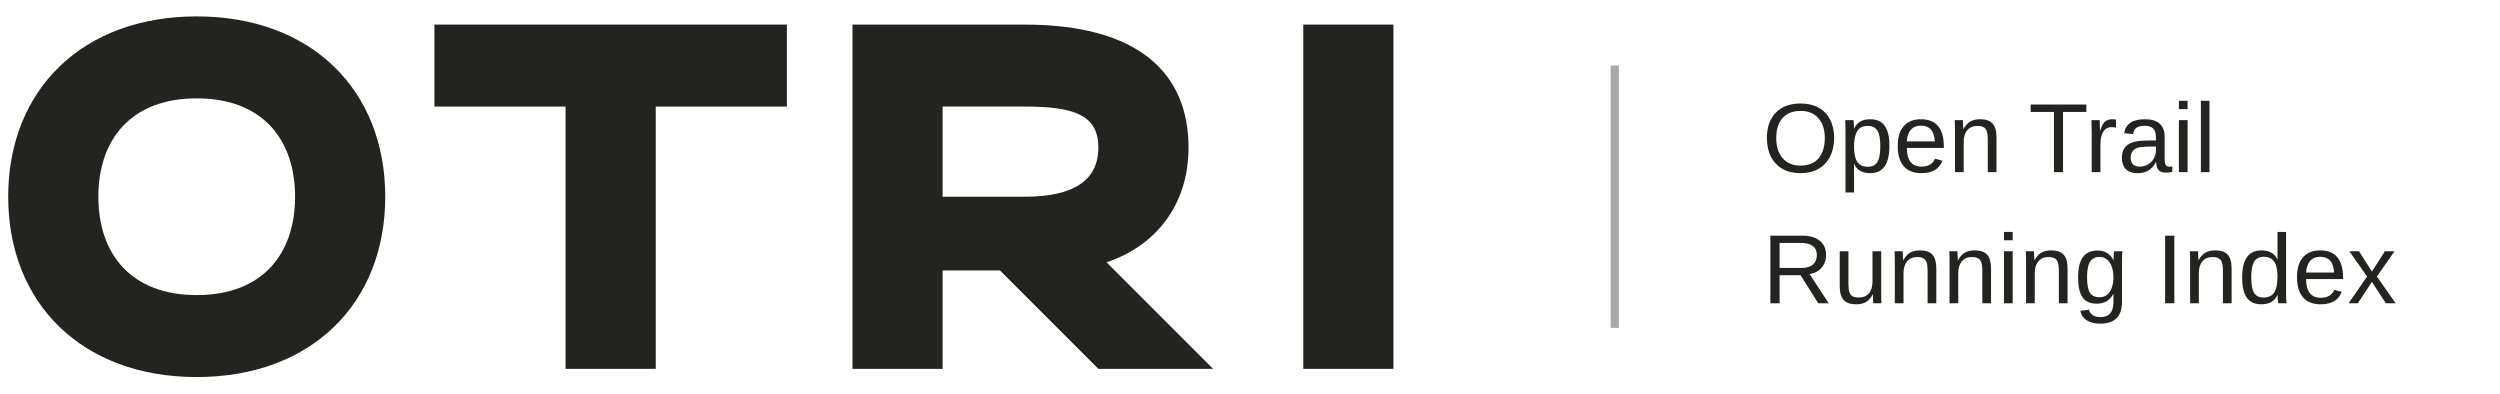
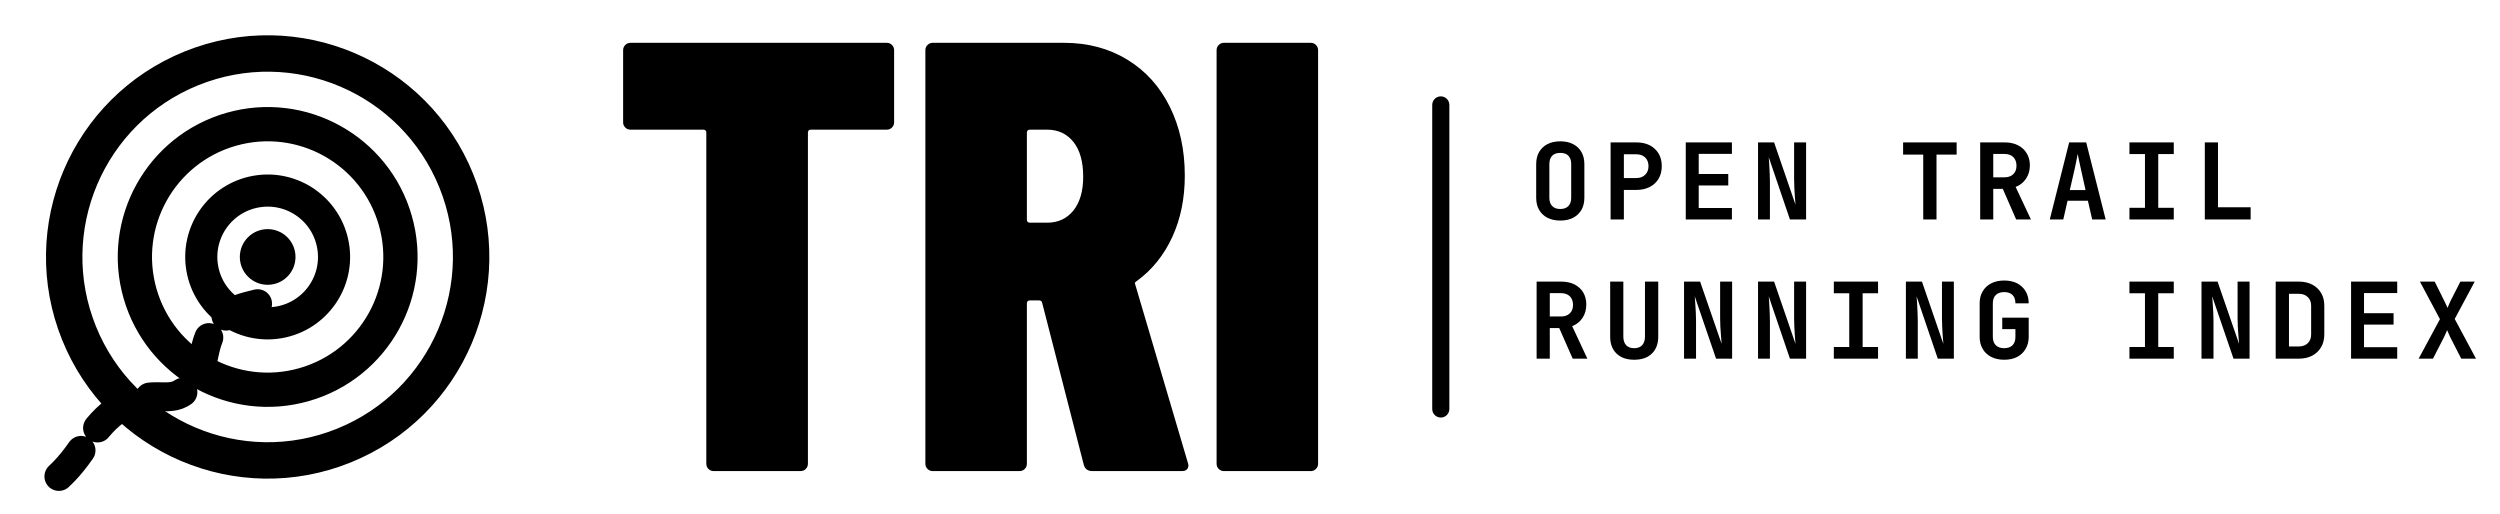
- <svg xmlns="http://www.w3.org/2000/svg" viewBox="0 0 305 48" width="305" height="48" role="img" aria-label="OTRI — Open Trail Running Index">
-   <path d="M24 2C10 2 1 11 1 24s9 22 23 22 23-9 23-22S38 2 24 2Zm0 10c8 0 12 5 12 12s-4 12-12 12-12-5-12-12 4-12 12-12Z" fill="#23231f" fill-rule="evenodd" />
-   <path d="M53 3h43v10H80v32H69V13H53Z" fill="#23231f" fill-rule="evenodd" />
-   <path d="M104 3h21c14 0 20 6 20 15 0 7-4 12-10 14l13 13h-14l-12-12h-7v12h-11V3Zm11 10v11h10c6 0 9-2 9-6s-3-5-9-5h-10Z" fill="#23231f" fill-rule="evenodd" />
-   <path d="M159 3h11v42h-11Z" fill="#23231f" fill-rule="evenodd" />
-   <path d="M197 8v32" stroke="#23231f" stroke-opacity=".4" />
-   <text x="215" y="21" font-family="Arial,sans-serif" font-size="12" fill="#23231f">Open Trail</text>
-   <text x="215" y="37" font-family="Arial,sans-serif" font-size="12" fill="#23231f">Running Index</text>
+ <svg xmlns="http://www.w3.org/2000/svg" viewBox="0 0 233.5 48" width="233.5" height="48" role="img" aria-label="OTRI — Open Trail Running Index">
+   <g transform="translate(1 0)">
+     <g transform="translate(0 0) scale(1)">
+       <circle cx="24" cy="24" r="19" fill="none" stroke="#000000" stroke-width="3.4" pathLength="360" stroke-dasharray="314 46" transform="rotate(158 24 24)" stroke-linecap="round" />
+       <circle cx="24" cy="24" r="12.4" fill="none" stroke="#000000" stroke-width="3.2" pathLength="360" stroke-dasharray="312 48" transform="rotate(164 24 24)" stroke-linecap="round" />
+       <circle cx="24" cy="24" r="6.2" fill="none" stroke="#000000" stroke-width="3" pathLength="360" stroke-dasharray="300 60" transform="rotate(170 24 24)" stroke-linecap="round" />
+       <path d="M4.5 44.5c2.6-2.4 3.2-5.2 6.4-6.8 3-1.5 4.1 0.4 6-1.8 1.7-2 0.6-4.4 3.1-6.3 1.6-1.2 3-1 4-1.6" fill="none" stroke="#000000" stroke-width="2.7" stroke-linecap="round" stroke-linejoin="round" stroke-dasharray="3.2 2.6" />
+       <circle cx="24" cy="24" r="2.6" fill="#000000" />
+     </g>
+     <path transform="translate(56 0)" d="M26.51 4.69V11.43Q26.51 11.71 26.31 11.91Q26.11 12.11 25.83 12.11H18.74Q18.46 12.11 18.46 12.4V43.31Q18.46 43.6 18.26 43.8Q18.06 44 17.77 44H9.66Q9.37 44 9.17 43.8Q8.97 43.6 8.97 43.31V12.4Q8.97 12.11 8.69 12.11H1.89Q1.6 12.11 1.4 11.91Q1.2 11.71 1.2 11.43V4.69Q1.2 4.4 1.4 4.2Q1.6 4 1.89 4H25.83Q26.11 4 26.31 4.2Q26.51 4.4 26.51 4.69ZM44.23 43.43 40.34 28.29Q40.29 28.06 40.06 28.06H39.2Q38.91 28.06 38.91 28.34V43.31Q38.91 43.6 38.71 43.8Q38.51 44 38.23 44H30.11Q29.83 44 29.63 43.8Q29.43 43.6 29.43 43.31V4.69Q29.43 4.4 29.63 4.2Q29.83 4 30.11 4H42.4Q45.71 4 48.29 5.57Q50.86 7.14 52.26 9.97Q53.66 12.8 53.66 16.4Q53.66 19.6 52.49 22.14Q51.31 24.69 49.2 26.23Q49.09 26.29 49.03 26.37Q48.97 26.46 49.03 26.57L53.94 43.2L54 43.43Q54 44 53.37 44H45.03Q44.4 44 44.23 43.43ZM38.91 12.4V20.51Q38.91 20.8 39.2 20.8H40.8Q42.34 20.8 43.26 19.66Q44.17 18.51 44.17 16.51Q44.17 14.4 43.26 13.26Q42.34 12.11 40.8 12.11H39.2Q38.91 12.11 38.91 12.4ZM56.63 43.31V4.69Q56.63 4.4 56.83 4.2Q57.03 4 57.31 4H65.43Q65.71 4 65.91 4.2Q66.11 4.4 66.11 4.69V43.31Q66.11 43.6 65.91 43.8Q65.71 44 65.43 44H57.31Q57.03 44 56.83 43.8Q56.63 43.6 56.63 43.31Z" fill="#000000" />
+     <rect x="132.77" y="9" width="1.6" height="30" rx=".8" fill="#000000" />
+     <g transform="translate(141.77 0)" fill="#000000">
+       <path d="M2.96 20.6Q2.27 20.6 1.76 20.34Q1.26 20.08 0.98 19.6Q0.71 19.12 0.71 18.47V15.33Q0.71 14.68 0.98 14.2Q1.26 13.72 1.76 13.46Q2.27 13.2 2.96 13.2Q3.66 13.2 4.16 13.46Q4.66 13.72 4.94 14.2Q5.21 14.68 5.21 15.33V18.47Q5.21 19.12 4.94 19.6Q4.66 20.08 4.16 20.34Q3.66 20.6 2.96 20.6ZM2.96 19.52Q3.46 19.52 3.72 19.24Q3.98 18.97 3.98 18.47V15.33Q3.98 14.82 3.72 14.55Q3.47 14.28 2.96 14.28Q2.46 14.28 2.2 14.55Q1.94 14.82 1.94 15.33V18.47Q1.94 18.97 2.2 19.24Q2.46 19.52 2.96 19.52ZM7.66 20.5V13.3H10.06Q10.78 13.3 11.32 13.57Q11.85 13.85 12.15 14.35Q12.44 14.84 12.44 15.52Q12.44 16.18 12.15 16.68Q11.85 17.19 11.32 17.46Q10.78 17.74 10.06 17.74H8.9V20.5ZM8.9 16.63H10.06Q10.58 16.63 10.89 16.32Q11.2 16.02 11.2 15.52Q11.2 15.01 10.89 14.71Q10.58 14.41 10.06 14.41H8.9ZM14.68 20.5V13.3H18.99V14.37H15.89V16.25H18.65V17.32H15.89V19.43H18.99V20.5ZM21.43 20.5V13.3H22.93L24.93 19.12Q24.91 18.8 24.87 18.37Q24.84 17.94 24.82 17.5Q24.8 17.05 24.8 16.71V13.3H25.92V20.5H24.41L22.43 14.68Q22.45 14.96 22.48 15.37Q22.5 15.77 22.52 16.2Q22.54 16.62 22.54 16.98V20.5ZM36.86 20.5V14.44H34.98V13.3H39.98V14.44H38.1V20.5ZM42.18 20.5V13.3H44.46Q45.17 13.3 45.7 13.56Q46.23 13.83 46.52 14.31Q46.82 14.79 46.82 15.44Q46.82 16.15 46.46 16.69Q46.1 17.23 45.49 17.46L46.92 20.5H45.54L44.29 17.64H43.4V20.5ZM43.4 16.56H44.46Q44.97 16.56 45.27 16.27Q45.57 15.98 45.57 15.48Q45.57 14.97 45.27 14.67Q44.97 14.38 44.46 14.38H43.4ZM48.68 20.5 50.49 13.3H52.08L53.9 20.5H52.64L52.24 18.75H50.34L49.94 20.5ZM50.55 17.75H52.02L51.59 15.81Q51.48 15.33 51.4 14.94Q51.32 14.55 51.29 14.37Q51.26 14.55 51.18 14.94Q51.11 15.33 51 15.8ZM56.12 20.5V19.41H57.57V14.39H56.12V13.3H60.26V14.39H58.81V19.41H60.26V20.5ZM63.16 20.5V13.3H64.39V19.36H67.44V20.5Z" />
+       <path d="M0.75 33.5V26.3H3.03Q3.75 26.3 4.28 26.56Q4.81 26.83 5.1 27.31Q5.39 27.79 5.39 28.44Q5.39 29.15 5.04 29.69Q4.68 30.23 4.07 30.46L5.49 33.5H4.12L2.86 30.64H1.98V33.5ZM1.98 29.56H3.03Q3.55 29.56 3.85 29.27Q4.15 28.98 4.15 28.48Q4.15 27.97 3.85 27.67Q3.55 27.38 3.03 27.38H1.98ZM9.86 33.6Q8.81 33.6 8.21 33.02Q7.62 32.44 7.62 31.45V26.3H8.85V31.44Q8.85 31.95 9.11 32.24Q9.37 32.52 9.86 32.52Q10.35 32.52 10.61 32.24Q10.87 31.95 10.87 31.44V26.3H12.11V31.45Q12.11 32.44 11.52 33.02Q10.93 33.6 9.86 33.6ZM14.52 33.5V26.3H16.02L18.03 32.12Q18 31.8 17.97 31.37Q17.93 30.94 17.91 30.5Q17.89 30.05 17.89 29.71V26.3H19.01V33.5H17.51L15.52 27.68Q15.55 27.96 15.57 28.37Q15.6 28.77 15.62 29.2Q15.64 29.62 15.64 29.98V33.5ZM21.43 33.5V26.3H22.93L24.93 32.12Q24.91 31.8 24.87 31.37Q24.84 30.94 24.82 30.5Q24.8 30.05 24.8 29.71V26.3H25.92V33.5H24.41L22.43 27.68Q22.45 27.96 22.48 28.37Q22.5 28.77 22.52 29.2Q22.54 29.62 22.54 29.98V33.5ZM28.51 33.5V32.41H29.95V27.39H28.51V26.3H32.64V27.39H31.2V32.41H32.64V33.5ZM35.24 33.5V26.3H36.74L38.74 32.12Q38.71 31.8 38.68 31.37Q38.65 30.94 38.63 30.5Q38.61 30.05 38.61 29.71V26.3H39.72V33.5H38.22L36.24 27.68Q36.26 27.96 36.29 28.37Q36.31 28.77 36.33 29.2Q36.35 29.62 36.35 29.98V33.5ZM44.43 33.6Q43.73 33.6 43.22 33.34Q42.7 33.08 42.42 32.6Q42.13 32.12 42.13 31.47V28.33Q42.13 27.67 42.42 27.2Q42.7 26.72 43.22 26.46Q43.73 26.2 44.43 26.2Q45.12 26.2 45.63 26.46Q46.14 26.73 46.42 27.2Q46.71 27.68 46.71 28.33H45.47Q45.47 27.82 45.2 27.55Q44.92 27.28 44.42 27.28Q43.92 27.28 43.64 27.55Q43.36 27.82 43.36 28.33V31.47Q43.36 31.97 43.64 32.25Q43.92 32.52 44.42 32.52Q44.92 32.52 45.2 32.25Q45.47 31.97 45.47 31.47V30.74H44.24V29.67H46.71V31.47Q46.71 32.11 46.42 32.59Q46.14 33.07 45.63 33.34Q45.12 33.6 44.43 33.6ZM56.12 33.5V32.41H57.57V27.39H56.12V26.3H60.26V27.39H58.81V32.41H60.26V33.5ZM62.85 33.5V26.3H64.35L66.36 32.12Q66.33 31.8 66.3 31.37Q66.26 30.94 66.24 30.5Q66.22 30.05 66.22 29.71V26.3H67.34V33.5H65.84L63.85 27.68Q63.88 27.96 63.9 28.37Q63.93 28.77 63.95 29.2Q63.97 29.62 63.97 29.98V33.5ZM69.78 33.5V26.3H71.92Q72.65 26.3 73.19 26.58Q73.72 26.86 74.02 27.36Q74.32 27.86 74.32 28.55V31.24Q74.32 31.92 74.02 32.43Q73.72 32.94 73.19 33.22Q72.65 33.5 71.92 33.5ZM71.02 32.36H71.92Q72.46 32.36 72.77 32.06Q73.09 31.76 73.09 31.24V28.55Q73.09 28.04 72.77 27.74Q72.46 27.44 71.92 27.44H71.02ZM76.82 33.5V26.3H81.13V27.37H78.03V29.25H80.79V30.32H78.03V32.43H81.13V33.5ZM83.13 33.5 85.12 29.81 83.25 26.3H84.63L85.53 28.11Q85.63 28.3 85.71 28.49Q85.79 28.67 85.83 28.76Q85.86 28.67 85.94 28.49Q86.02 28.3 86.11 28.11L87.03 26.3H88.37L86.5 29.79L88.49 33.5H87.11L86.09 31.51Q86 31.32 85.92 31.13Q85.83 30.94 85.79 30.83Q85.75 30.94 85.67 31.12Q85.59 31.31 85.49 31.51L84.47 33.5Z" />
+     </g>
+   </g>
</svg>
